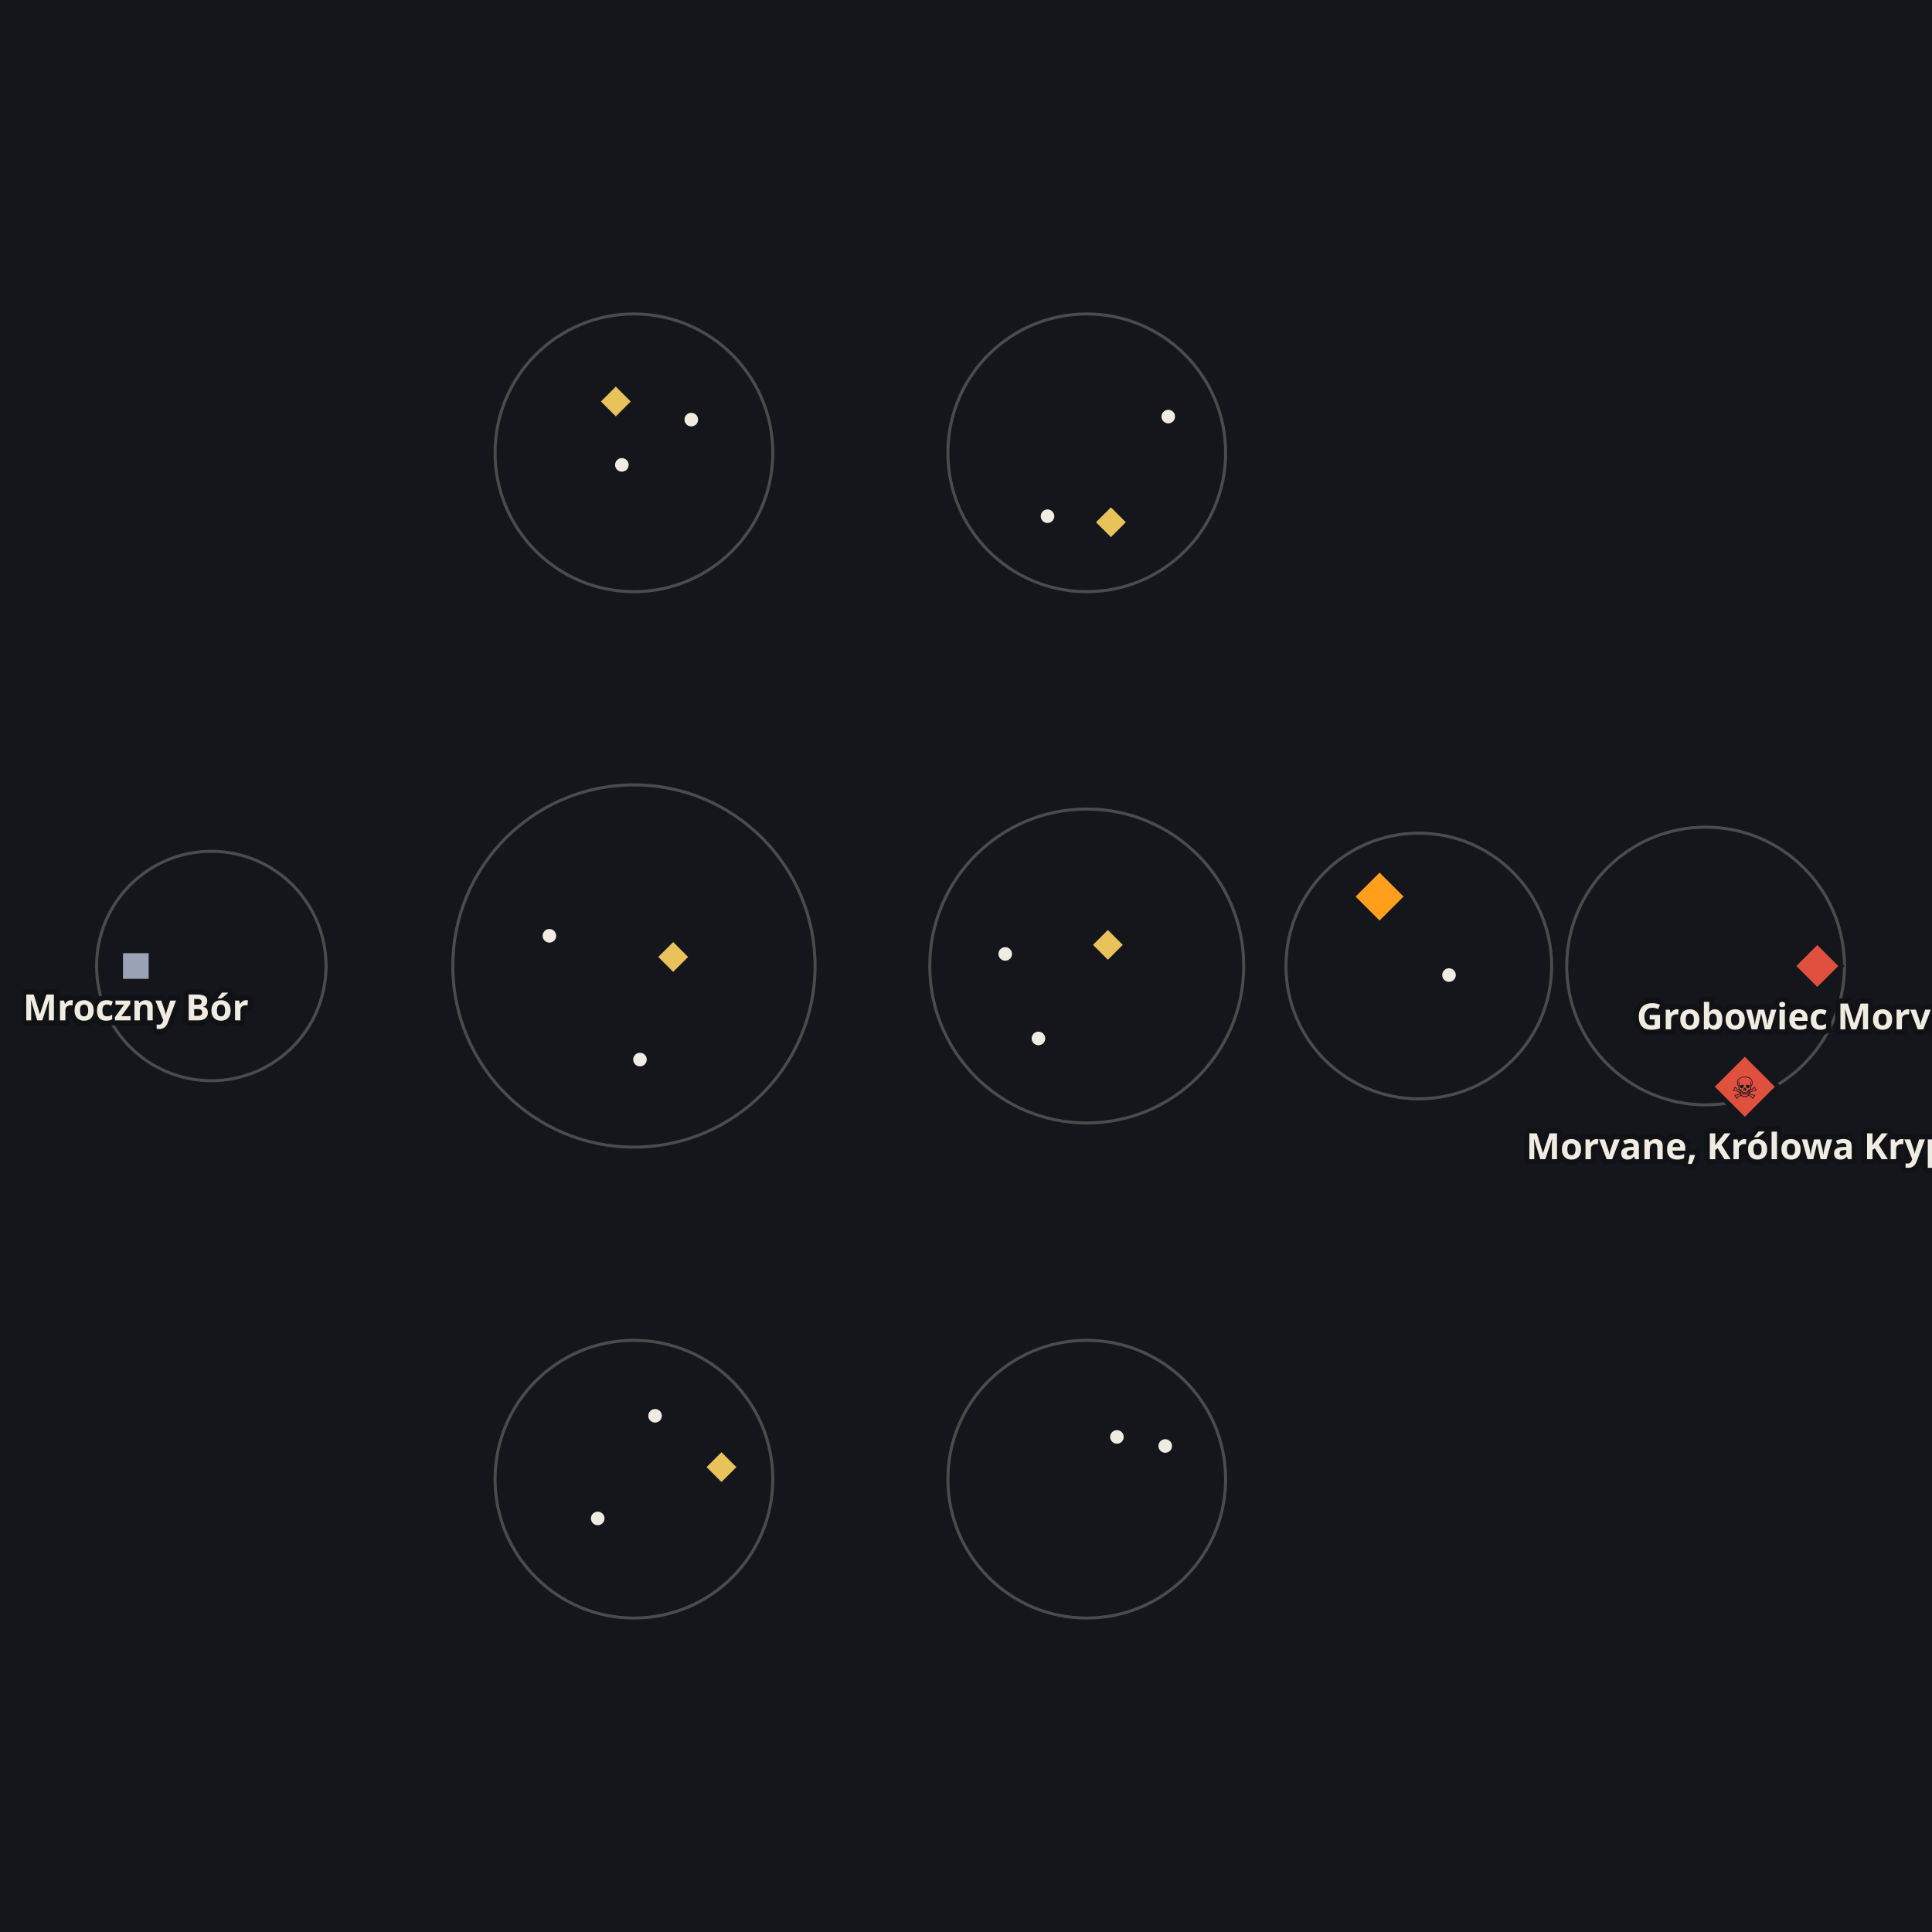
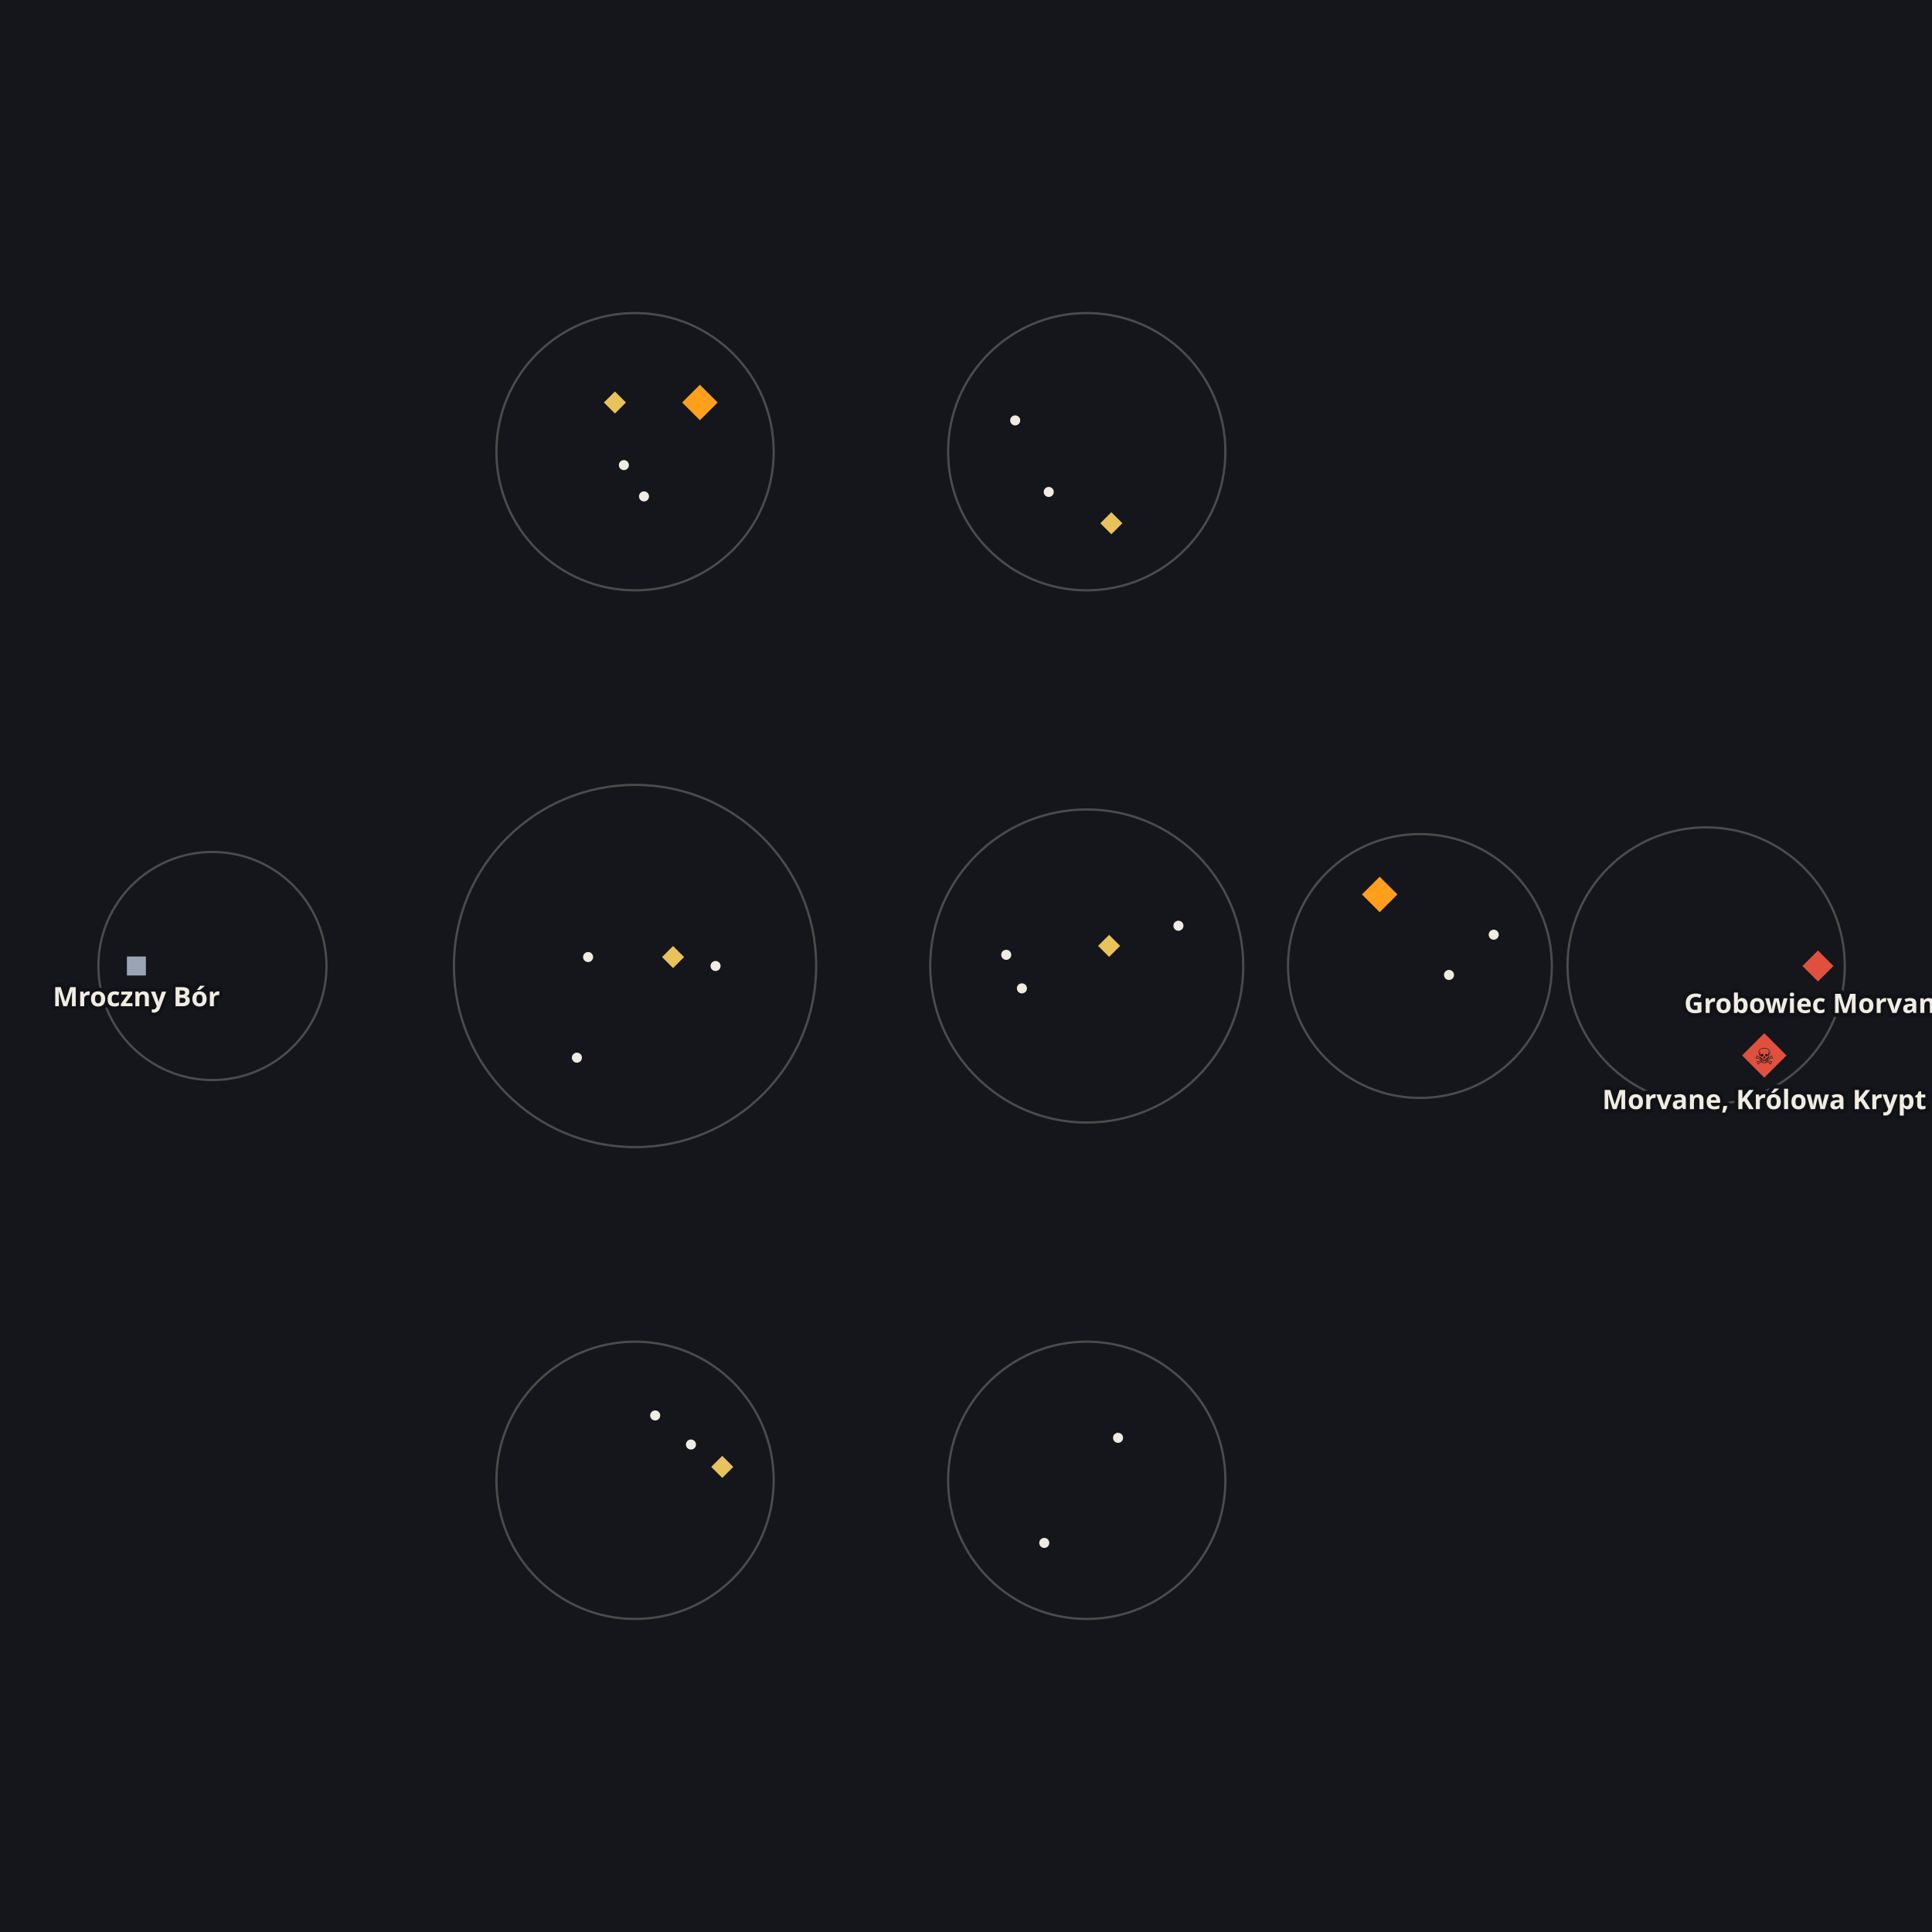
- <svg xmlns="http://www.w3.org/2000/svg" viewBox="-320 -320 640 640" data-map="duskwood_cave" class="vw-mapsvg" role="img">
-   <style>svg{font-family:"Alegreya Sans",system-ui,sans-serif}.k{transform:scale(var(--k,1.1))}text[lang="en"]{display:none}.m-shade{fill:var(--vw-map-shade,#14161B);opacity:var(--vw-map-shade-o,.42)}.m-water{fill:var(--vw-map-water,#3A6FA8)}.m-stream{fill:none;stroke:var(--vw-map-water,#3A6FA8);stroke-linecap:round;stroke-linejoin:round}.m-road{fill:none;stroke:var(--vw-map-path,#9A8A68);stroke-linecap:round;stroke-linejoin:round;opacity:.85}.m-floor{fill:var(--vw-map-floor,#5A5650)}.m-corr{fill:none;stroke:var(--vw-map-floor,#5A5650);stroke-linecap:round}.m-area{fill:var(--vw-map-area,rgba(240,236,226,.07));stroke:var(--vw-map-area-line,rgba(240,236,226,.5));stroke-width:1.5px;vector-effect:non-scaling-stroke;stroke-dasharray:6 4}.m-room{fill:none;stroke:rgba(240,236,226,.25);stroke-width:1px;vector-effect:non-scaling-stroke}.m-gather{fill:none;stroke-width:1px;vector-effect:non-scaling-stroke;stroke-dasharray:3 5;opacity:.7}.m-vein{stroke:#E8C25A;fill:#E8C25A}.m-bush{stroke:#6FCF5A;fill:#6FCF5A}.m-fishing{stroke:#5AA8E8;fill:#5AA8E8}.m-gather-rect{fill-opacity:.06}.m-shape{stroke:#14161B;stroke-width:1.5px}.m-arrow{stroke:#F0ECE2;stroke-width:2px;stroke-linecap:round}.m-glyph{font-size:10px;text-anchor:middle;dominant-baseline:central;fill:#14161B;font-weight:800}.m-label,.m-alabel,.m-node-name,.m-node-lv{text-anchor:middle;paint-order:stroke;stroke:#101216;stroke-width:3.5px;stroke-linejoin:round;fill:#F0ECE2}.m-label{font-size:12px;font-weight:800}.m-alabel{font-size:14px;font-weight:800}.m-alv{font-size:12px;font-weight:700;fill:#E8C25A}.m-portal .m-shape{fill:#4A8BE8}.m-gate .m-shape{fill:#4A8BE8}.m-exit .m-shape{fill:#9AA4B4}.m-cave .m-shape{fill:#E0503F}.m-dungeon .m-shape{fill:#E0503F}.m-npc .m-shape{fill:#E8C25A}.m-boss .m-shape{fill:#E0503F}.m-group .m-shape{fill:#F0ECE2}.m-elite .m-shape{fill:#E8C25A}.m-elite2 .m-shape{fill:#FF9F1C}.m-link{stroke:rgba(232,194,90,.45);stroke-width:2px;vector-effect:non-scaling-stroke;stroke-dasharray:2 6;stroke-linecap:round}.m-node .m-plate{fill:#1B1D23;stroke:rgba(232,194,90,.55);stroke-width:1px;vector-effect:non-scaling-stroke}.m-node-name{font-family:'Grenze Gotisch',serif;font-size:22px;font-weight:700}.m-node-lv{font-size:12px;font-weight:800;fill:#C9C2B0}.m-wbg{fill:var(--vw-map-world,#15171C)}.m-cavenode .m-shape{fill:#E0503F}.m-citynode .m-shape{fill:#5FCF6B}</style>
+ <svg xmlns="http://www.w3.org/2000/svg" viewBox="-432 -432 864 864" data-map="duskwood_cave" class="vw-mapsvg" role="img">
+   <style>svg{font-family:"Alegreya Sans",system-ui,sans-serif}.k{transform:scale(var(--k,1.4))}text[lang="en"]{display:none}.m-shade{fill:var(--vw-map-shade,#14161B);opacity:var(--vw-map-shade-o,.42)}.m-water{fill:var(--vw-map-water,#3A6FA8)}.m-stream{fill:none;stroke:var(--vw-map-water,#3A6FA8);stroke-linecap:round;stroke-linejoin:round}.m-road{fill:none;stroke:var(--vw-map-path,#9A8A68);stroke-linecap:round;stroke-linejoin:round;opacity:.85}.m-floor{fill:var(--vw-map-floor,#5A5650)}.m-corr{fill:none;stroke:var(--vw-map-floor,#5A5650);stroke-linecap:round}.m-area{fill:var(--vw-map-area,rgba(240,236,226,.07));stroke:var(--vw-map-area-line,rgba(240,236,226,.5));stroke-width:1.5px;vector-effect:non-scaling-stroke;stroke-dasharray:6 4}.m-room{fill:none;stroke:rgba(240,236,226,.25);stroke-width:1px;vector-effect:non-scaling-stroke}.m-gather{fill:none;stroke-width:1px;vector-effect:non-scaling-stroke;stroke-dasharray:3 5;opacity:.7}.m-vein{stroke:#E8C25A;fill:#E8C25A}.m-bush{stroke:#6FCF5A;fill:#6FCF5A}.m-fishing{stroke:#5AA8E8;fill:#5AA8E8}.m-gather-rect{fill-opacity:.06}.m-shape{stroke:#14161B;stroke-width:1.5px}.m-arrow{stroke:#F0ECE2;stroke-width:2px;stroke-linecap:round}.m-glyph{font-size:10px;text-anchor:middle;dominant-baseline:central;fill:#14161B;font-weight:800}.m-label,.m-alabel,.m-node-name,.m-node-lv{text-anchor:middle;paint-order:stroke;stroke:#101216;stroke-width:3.5px;stroke-linejoin:round;fill:#F0ECE2}.m-label{font-size:12px;font-weight:800}.m-alabel{font-size:14px;font-weight:800}.m-alv{font-size:12px;font-weight:700;fill:#E8C25A}.m-portal .m-shape{fill:#4A8BE8}.m-gate .m-shape{fill:#4A8BE8}.m-exit .m-shape{fill:#9AA4B4}.m-cave .m-shape{fill:#E0503F}.m-dungeon .m-shape{fill:#E0503F}.m-npc .m-shape{fill:#E8C25A}.m-boss .m-shape{fill:#E0503F}.m-group .m-shape{fill:#F0ECE2}.m-elite .m-shape{fill:#E8C25A}.m-elite2 .m-shape{fill:#FF9F1C}.m-link{stroke:rgba(232,194,90,.45);stroke-width:2px;vector-effect:non-scaling-stroke;stroke-dasharray:2 6;stroke-linecap:round}.m-node .m-plate{fill:#1B1D23;stroke:rgba(232,194,90,.55);stroke-width:1px;vector-effect:non-scaling-stroke}.m-node-name{font-family:'Grenze Gotisch',serif;font-size:22px;font-weight:700}.m-node-lv{font-size:12px;font-weight:800;fill:#C9C2B0}.m-wbg{fill:var(--vw-map-world,#15171C)}.m-cavenode .m-shape{fill:#E0503F}.m-citynode .m-shape{fill:#5FCF6B}</style>
  <g id="layer-bg">
-     <rect class="m-bg" x="-320" y="-320" width="640" height="640" style="fill:var(--vw-map-bg-crypt,#16141C)" />
+     <rect class="m-bg" x="-432" y="-432" width="864" height="864" style="fill:var(--vw-map-bg-crypt,#16141C)" />
  </g>
  <g id="layer-water" />
  <g id="layer-roads">
-     <path class="m-floor" d="M32 -240h16v8h-16zM24 -232h32v16h-32zM-136 -216h48v8h-48zM16 -216h48v8h-48zM-144 -208h64v8h-64zM8 -208h64v8h-64zM-152 -200h80v8h-80zM0 -200h80v8h-80zM-152 -192h88v16h-88zM-8 -192h96v16h-96zM-152 -176h240v16h-240zM-152 -160h88v16h-88zM-8 -160h96v8h-96zM0 -152h80v8h-80zM-144 -144h72v8h-72zM8 -144h64v8h-64zM-136 -136h56v8h-56zM16 -136h48v8h-48zM-120 -128h16v64h-16zM32 -128h16v80h-16zM-176 -64h136v8h-136zM-176 -56h8v8h-8zM-160 -56h8v8h-8zM-144 -56h48v8h-48zM-88 -56h8v8h-8zM-72 -56h32v8h-32zM-176 -48h136v40h-136zM8 -48h64v8h-64zM0 -40h80v8h-80zM128 -40h48v8h-48zM200 -40h96v32h-96zM-288 -32h72v24h-72zM-8 -32h96v24h-96zM120 -32h64v8h-64zM112 -24h80v8h-80zM104 -16h88v8h-88zM-288 -8h584v16h-584zM-288 8h72v24h-72zM-176 8h136v40h-136zM-8 8h96v24h-96zM104 8h88v8h-88zM200 8h96v32h-96zM112 16h80v8h-80zM120 24h64v8h-64zM0 32h80v8h-80zM128 32h48v8h-48zM8 40h64v8h-64zM-176 48h8v8h-8zM-160 48h8v8h-8zM-144 48h48v8h-48zM-88 48h8v8h-8zM-72 48h32v8h-32zM32 48h16v80h-16zM-176 56h136v8h-136zM-120 64h16v64h-16zM-152 128h88v32h-88zM-16 128h112v32h-112zM-152 160h248v16h-248zM-152 176h88v32h-88zM-16 176h112v32h-112z" />
+     <path class="m-floor" d="M40 -320h24v8h-24zM40 -312h32v16h-32zM40 -296h24v8h-24zM-184 -288h72v8h-72zM24 -288h64v8h-64zM-192 -280h88v8h-88zM16 -280h80v8h-80zM-200 -272h104v8h-104zM8 -272h96v8h-96zM-208 -264h120v24h-120zM0 -264h112v8h-112zM-8 -256h120v16h-120zM-208 -240h320v16h-320zM-208 -224h120v24h-120zM-8 -224h120v24h-120zM-200 -200h104v8h-104zM0 -200h104v8h-104zM-192 -192h88v8h-88zM8 -192h88v8h-88zM-184 -184h72v8h-72zM16 -184h72v8h-72zM-176 -176h56v8h-56zM24 -176h56v8h-56zM-160 -168h24v80h-24zM48 -168h16v96h-16zM-240 -88h184v16h-184zM-240 -72h16v8h-16zM-216 -72h16v8h-16zM-192 -72h16v8h-16zM-168 -72h40v8h-40zM-120 -72h16v8h-16zM-96 -72h16v8h-16zM-72 -72h16v8h-16zM24 -72h64v8h-64zM-240 -64h184v56h-184zM16 -64h80v8h-80zM8 -56h96v8h-96zM168 -56h64v8h-64zM264 -56h128v32h-128zM-392 -48h104v40h-104zM0 -48h112v8h-112zM160 -48h80v8h-80zM-8 -40h128v8h-128zM152 -40h96v8h-96zM-16 -32h136v24h-136zM144 -32h112v8h-112zM144 -24h248v16h-248zM-392 -8h784v16h-784zM-392 8h104v40h-104zM-240 8h184v56h-184zM-16 8h136v24h-136zM144 8h248v16h-248zM144 24h112v8h-112zM264 24h128v32h-128zM-8 32h128v8h-128zM152 32h96v8h-96zM0 40h112v8h-112zM160 40h80v8h-80zM8 48h96v8h-96zM168 48h64v8h-64zM16 56h80v8h-80zM-240 64h16v8h-16zM-216 64h16v8h-16zM-192 64h16v8h-16zM-168 64h40v8h-40zM-120 64h16v8h-16zM-96 64h16v8h-16zM-72 64h16v8h-16zM24 64h64v8h-64zM-240 72h184v16h-184zM48 72h16v104h-16zM-160 88h24v88h-24zM-208 176h120v48h-120zM-16 176h144v48h-144zM-208 224h336v16h-336zM-208 240h120v48h-120zM-16 240h144v48h-144z" />
  </g>
-   <rect class="m-shade" x="-320" y="-320" width="640" height="640" />
+   <rect class="m-shade" x="-432" y="-432" width="864" height="864" />
  <g id="layer-rooms">
-     <circle id="room-duskwood_cave-1" class="m-room m-room-entrance" cx="-250" cy="0" r="38" />
-     <circle id="room-duskwood_cave-2" class="m-room m-room-room" cx="-110" cy="0" r="60" />
-     <circle id="room-duskwood_cave-3" class="m-room m-room-room" cx="-110" cy="-170" r="46" />
-     <circle id="room-duskwood_cave-4" class="m-room m-room-room" cx="-110" cy="170" r="46" />
-     <circle id="room-duskwood_cave-5" class="m-room m-room-room" cx="40" cy="-170" r="46" />
-     <circle id="room-duskwood_cave-6" class="m-room m-room-room" cx="40" cy="0" r="52" />
-     <circle id="room-duskwood_cave-7" class="m-room m-room-room" cx="40" cy="170" r="46" />
-     <circle id="room-duskwood_cave-8" class="m-room m-room-room" cx="150" cy="0" r="44" />
-     <circle id="room-duskwood_cave-9" class="m-room m-room-antechamber" cx="245" cy="0" r="46" />
+     <circle id="room-duskwood_cave-1" class="m-room m-room-entrance" cx="-337" cy="0" r="51" />
+     <circle id="room-duskwood_cave-2" class="m-room m-room-room" cx="-148" cy="0" r="81" />
+     <circle id="room-duskwood_cave-3" class="m-room m-room-room" cx="-148" cy="-230" r="62" />
+     <circle id="room-duskwood_cave-4" class="m-room m-room-room" cx="-148" cy="230" r="62" />
+     <circle id="room-duskwood_cave-5" class="m-room m-room-room" cx="54" cy="-230" r="62" />
+     <circle id="room-duskwood_cave-6" class="m-room m-room-room" cx="54" cy="0" r="70" />
+     <circle id="room-duskwood_cave-7" class="m-room m-room-room" cx="54" cy="230" r="62" />
+     <circle id="room-duskwood_cave-8" class="m-room m-room-room" cx="203" cy="0" r="59" />
+     <circle id="room-duskwood_cave-9" class="m-room m-room-antechamber" cx="331" cy="0" r="62" />
  </g>
  <g id="layer-groups">
-     <g id="group-duskwood_cave_elite2" data-id="duskwood_cave_elite2" class="mk m-elite2 lod-1" transform="translate(137 -23)" data-variant="elite2" data-area="duskwood_cave">
+     <g id="group-duskwood_cave_elite2" data-id="duskwood_cave_elite2" class="mk m-elite2 lod-1" transform="translate(185 -32)" data-variant="elite2" data-area="duskwood_cave">
      <g class="k">
        <path class="m-shape" d="M0 -9L9 0L0 9L-9 0Z" />
      </g>
    </g>
-     <g id="group-duskwood_cave_elite_1" data-id="duskwood_cave_elite_1" class="mk m-elite lod-2" transform="translate(-97 -3)" data-variant="elite" data-area="duskwood_cave">
+     <g id="group-duskwood_cave_elite_1" data-id="duskwood_cave_elite_1" class="mk m-elite lod-2" transform="translate(-131 -4)" data-variant="elite" data-area="duskwood_cave">
      <g class="k">
        <path class="m-shape" d="M0 -6L6 0L0 6L-6 0Z" />
      </g>
    </g>
-     <g id="group-duskwood_cave_elite_2" data-id="duskwood_cave_elite_2" class="mk m-elite lod-2" transform="translate(-116 -187)" data-variant="elite" data-area="duskwood_cave">
+     <g id="group-duskwood_cave_elite_2" data-id="duskwood_cave_elite_2" class="mk m-elite lod-2" transform="translate(-157 -252)" data-variant="elite" data-area="duskwood_cave">
      <g class="k">
        <path class="m-shape" d="M0 -6L6 0L0 6L-6 0Z" />
      </g>
    </g>
-     <g id="group-duskwood_cave_elite_3" data-id="duskwood_cave_elite_3" class="mk m-elite lod-2" transform="translate(-81 166)" data-variant="elite" data-area="duskwood_cave">
+     <g id="group-duskwood_cave_elite_3" data-id="duskwood_cave_elite_3" class="mk m-elite lod-2" transform="translate(-109 224)" data-variant="elite" data-area="duskwood_cave">
      <g class="k">
        <path class="m-shape" d="M0 -6L6 0L0 6L-6 0Z" />
      </g>
    </g>
-     <g id="group-duskwood_cave_elite_4" data-id="duskwood_cave_elite_4" class="mk m-elite lod-2" transform="translate(48 -147)" data-variant="elite" data-area="duskwood_cave">
+     <g id="group-duskwood_cave_elite_4" data-id="duskwood_cave_elite_4" class="mk m-elite lod-2" transform="translate(65 -198)" data-variant="elite" data-area="duskwood_cave">
      <g class="k">
        <path class="m-shape" d="M0 -6L6 0L0 6L-6 0Z" />
      </g>
    </g>
-     <g id="group-duskwood_cave_elite_5" data-id="duskwood_cave_elite_5" class="mk m-elite lod-2" transform="translate(47 -7)" data-variant="elite" data-area="duskwood_cave">
+     <g id="group-duskwood_cave_elite_5" data-id="duskwood_cave_elite_5" class="mk m-elite lod-2" transform="translate(64 -9)" data-variant="elite" data-area="duskwood_cave">
      <g class="k">
        <path class="m-shape" d="M0 -6L6 0L0 6L-6 0Z" />
      </g>
    </g>
-     <g id="group-duskwood_cave_group_1" data-id="duskwood_cave_group_1" class="mk m-group lod-3" transform="translate(-138 -10)" data-variant="normal" data-area="duskwood_cave">
+     <g id="group-duskwood_cave_group_1" data-id="duskwood_cave_group_1" class="mk m-group lod-3" transform="translate(-112 0)" data-variant="normal" data-area="duskwood_cave">
      <g class="k">
        <path class="m-shape" d="M-3 0a3 3 0 1 0 6 0a3 3 0 1 0 -6 0Z" />
      </g>
    </g>
-     <g id="group-duskwood_cave_group_2" data-id="duskwood_cave_group_2" class="mk m-group lod-3" transform="translate(-108 31)" data-variant="normal" data-area="duskwood_cave">
+     <g id="group-duskwood_cave_group_2" data-id="duskwood_cave_group_2" class="mk m-group lod-3" transform="translate(-174 41)" data-variant="normal" data-area="duskwood_cave">
      <g class="k">
        <path class="m-shape" d="M-3 0a3 3 0 1 0 6 0a3 3 0 1 0 -6 0Z" />
      </g>
    </g>
-     <g id="group-duskwood_cave_group_3" data-id="duskwood_cave_group_3" class="mk m-group lod-3" transform="translate(-114 -166)" data-variant="normal" data-area="duskwood_cave">
+     <g id="group-duskwood_cave_group_3" data-id="duskwood_cave_group_3" class="mk m-group lod-3" transform="translate(-169 -4)" data-variant="normal" data-area="duskwood_cave">
      <g class="k">
        <path class="m-shape" d="M-3 0a3 3 0 1 0 6 0a3 3 0 1 0 -6 0Z" />
      </g>
    </g>
-     <g id="group-duskwood_cave_group_4" data-id="duskwood_cave_group_4" class="mk m-group lod-3" transform="translate(-91 -181)" data-variant="normal" data-area="duskwood_cave">
+     <g id="group-duskwood_cave_group_4" data-id="duskwood_cave_group_4" class="mk m-group lod-3" transform="translate(-144 -210)" data-variant="normal" data-area="duskwood_cave">
      <g class="k">
        <path class="m-shape" d="M-3 0a3 3 0 1 0 6 0a3 3 0 1 0 -6 0Z" />
      </g>
    </g>
-     <g id="group-duskwood_cave_group_5" data-id="duskwood_cave_group_5" class="mk m-group lod-3" transform="translate(-103 149)" data-variant="normal" data-area="duskwood_cave">
+     <g id="group-duskwood_cave_group_5" data-id="duskwood_cave_group_5" class="mk m-group lod-3" transform="translate(-153 -224)" data-variant="normal" data-area="duskwood_cave">
      <g class="k">
        <path class="m-shape" d="M-3 0a3 3 0 1 0 6 0a3 3 0 1 0 -6 0Z" />
      </g>
    </g>
-     <g id="group-duskwood_cave_group_6" data-id="duskwood_cave_group_6" class="mk m-group lod-3" transform="translate(-122 183)" data-variant="normal" data-area="duskwood_cave">
+     <g id="group-duskwood_cave_group_6" data-id="duskwood_cave_group_6" class="mk m-group lod-3" transform="translate(-123 214)" data-variant="normal" data-area="duskwood_cave">
      <g class="k">
        <path class="m-shape" d="M-3 0a3 3 0 1 0 6 0a3 3 0 1 0 -6 0Z" />
      </g>
    </g>
-     <g id="group-duskwood_cave_group_7" data-id="duskwood_cave_group_7" class="mk m-group lod-3" transform="translate(27 -149)" data-variant="normal" data-area="duskwood_cave">
+     <g id="group-duskwood_cave_group_7" data-id="duskwood_cave_group_7" class="mk m-group lod-3" transform="translate(-139 201)" data-variant="normal" data-area="duskwood_cave">
      <g class="k">
        <path class="m-shape" d="M-3 0a3 3 0 1 0 6 0a3 3 0 1 0 -6 0Z" />
      </g>
    </g>
-     <g id="group-duskwood_cave_group_8" data-id="duskwood_cave_group_8" class="mk m-group lod-3" transform="translate(67 -182)" data-variant="normal" data-area="duskwood_cave">
+     <g id="group-duskwood_cave_group_8" data-id="duskwood_cave_group_8" class="mk m-group lod-3" transform="translate(37 -212)" data-variant="normal" data-area="duskwood_cave">
      <g class="k">
        <path class="m-shape" d="M-3 0a3 3 0 1 0 6 0a3 3 0 1 0 -6 0Z" />
      </g>
    </g>
-     <g id="group-duskwood_cave_group_9" data-id="duskwood_cave_group_9" class="mk m-group lod-3" transform="translate(13 -4)" data-variant="normal" data-area="duskwood_cave">
+     <g id="group-duskwood_cave_group_9" data-id="duskwood_cave_group_9" class="mk m-group lod-3" transform="translate(22 -244)" data-variant="normal" data-area="duskwood_cave">
      <g class="k">
        <path class="m-shape" d="M-3 0a3 3 0 1 0 6 0a3 3 0 1 0 -6 0Z" />
      </g>
    </g>
-     <g id="group-duskwood_cave_group_10" data-id="duskwood_cave_group_10" class="mk m-group lod-3" transform="translate(24 24)" data-variant="normal" data-area="duskwood_cave">
+     <g id="group-duskwood_cave_group_10" data-id="duskwood_cave_group_10" class="mk m-group lod-3" transform="translate(95 -18)" data-variant="normal" data-area="duskwood_cave">
      <g class="k">
        <path class="m-shape" d="M-3 0a3 3 0 1 0 6 0a3 3 0 1 0 -6 0Z" />
      </g>
    </g>
-     <g id="group-duskwood_cave_group_11" data-id="duskwood_cave_group_11" class="mk m-group lod-3" transform="translate(50 156)" data-variant="normal" data-area="duskwood_cave">
+     <g id="group-duskwood_cave_group_11" data-id="duskwood_cave_group_11" class="mk m-group lod-3" transform="translate(18 -5)" data-variant="normal" data-area="duskwood_cave">
      <g class="k">
        <path class="m-shape" d="M-3 0a3 3 0 1 0 6 0a3 3 0 1 0 -6 0Z" />
      </g>
    </g>
-     <g id="group-duskwood_cave_group_12" data-id="duskwood_cave_group_12" class="mk m-group lod-3" transform="translate(66 159)" data-variant="normal" data-area="duskwood_cave">
+     <g id="group-duskwood_cave_group_12" data-id="duskwood_cave_group_12" class="mk m-group lod-3" transform="translate(25 10)" data-variant="normal" data-area="duskwood_cave">
      <g class="k">
        <path class="m-shape" d="M-3 0a3 3 0 1 0 6 0a3 3 0 1 0 -6 0Z" />
      </g>
    </g>
-     <g id="group-duskwood_cave_group_13" data-id="duskwood_cave_group_13" class="mk m-group lod-3" transform="translate(160 3)" data-variant="normal" data-area="duskwood_cave">
+     <g id="group-duskwood_cave_group_13" data-id="duskwood_cave_group_13" class="mk m-group lod-3" transform="translate(35 258)" data-variant="normal" data-area="duskwood_cave">
      <g class="k">
        <path class="m-shape" d="M-3 0a3 3 0 1 0 6 0a3 3 0 1 0 -6 0Z" />
      </g>
    </g>
+     <g id="group-duskwood_cave_group_14" data-id="duskwood_cave_group_14" class="mk m-group lod-3" transform="translate(68 211)" data-variant="normal" data-area="duskwood_cave">
+       <g class="k">
+         <path class="m-shape" d="M-3 0a3 3 0 1 0 6 0a3 3 0 1 0 -6 0Z" />
+       </g>
+     </g>
+     <g id="group-duskwood_cave_group_15" data-id="duskwood_cave_group_15" class="mk m-group lod-3" transform="translate(236 -14)" data-variant="normal" data-area="duskwood_cave">
+       <g class="k">
+         <path class="m-shape" d="M-3 0a3 3 0 1 0 6 0a3 3 0 1 0 -6 0Z" />
+       </g>
+     </g>
+     <g id="group-duskwood_cave_group_16" data-id="duskwood_cave_group_16" class="mk m-group lod-3" transform="translate(216 4)" data-variant="normal" data-area="duskwood_cave">
+       <g class="k">
+         <path class="m-shape" d="M-3 0a3 3 0 1 0 6 0a3 3 0 1 0 -6 0Z" />
+       </g>
+     </g>
+     <g id="group-duskwood_cave_elite2b" data-id="duskwood_cave_elite2b" class="mk m-elite2 lod-1" transform="translate(-119 -252)" data-variant="elite2" data-area="duskwood_cave">
+       <g class="k">
+         <path class="m-shape" d="M0 -9L9 0L0 9L-9 0Z" />
+       </g>
+     </g>
  </g>
  <g id="layer-portals">
-     <g id="portal-duskwood_cave_exit" data-id="duskwood_cave_exit" class="mk m-exit" transform="translate(-275 0)" data-kind="exit" data-target="duskwood">
+     <g id="portal-duskwood_cave_exit" data-id="duskwood_cave_exit" class="mk m-exit" transform="translate(-371 0)" data-kind="exit" data-target="duskwood">
      <g class="k">
        <path class="m-shape" d="M-5 -5H5V5H-5Z" />
        <text lang="pl" class="m-label lod-2" x="0" y="18">Mroczny Bór</text>
        <text lang="en" class="m-label lod-2" x="0" y="18">Duskwood</text>
      </g>
    </g>
-     <g id="portal-dungeon_duskwood" data-id="dungeon_duskwood" class="mk m-dungeon" transform="translate(282 0)" data-kind="dungeon" data-target="dungeon_duskwood">
+     <g id="portal-dungeon_duskwood" data-id="dungeon_duskwood" class="mk m-dungeon" transform="translate(381 0)" data-kind="dungeon" data-target="dungeon_duskwood">
      <g class="k">
        <path class="m-shape" d="M0 -8L8 0L0 8L-8 0Z" />
        <text lang="pl" class="m-label lod-2" x="0" y="21">Grobowiec Morvane</text>
        <text lang="en" class="m-label lod-2" x="0" y="21">Morvane's Tomb</text>
      </g>
    </g>
  </g>
  <g id="layer-npcs" />
  <g id="layer-bosses">
-     <g id="boss-morvane" data-id="morvane" class="mk m-boss" transform="translate(258 40)" data-target="dungeon_duskwood">
+     <g id="boss-morvane" data-id="morvane" class="mk m-boss" transform="translate(357 40)" data-target="dungeon_duskwood">
      <g class="k">
        <path class="m-shape" d="M0 -11L11 0L0 11L-11 0Z" />
        <text class="m-glyph" y="0.5">☠</text>
        <text lang="pl" class="m-label lod-1" x="0" y="24">Morvane, Królowa Krypt</text>
        <text lang="en" class="m-label lod-1" x="0" y="24">Morvane, Queen of the Crypts</text>
      </g>
    </g>
  </g>
  <g id="layer-labels" />
</svg>
